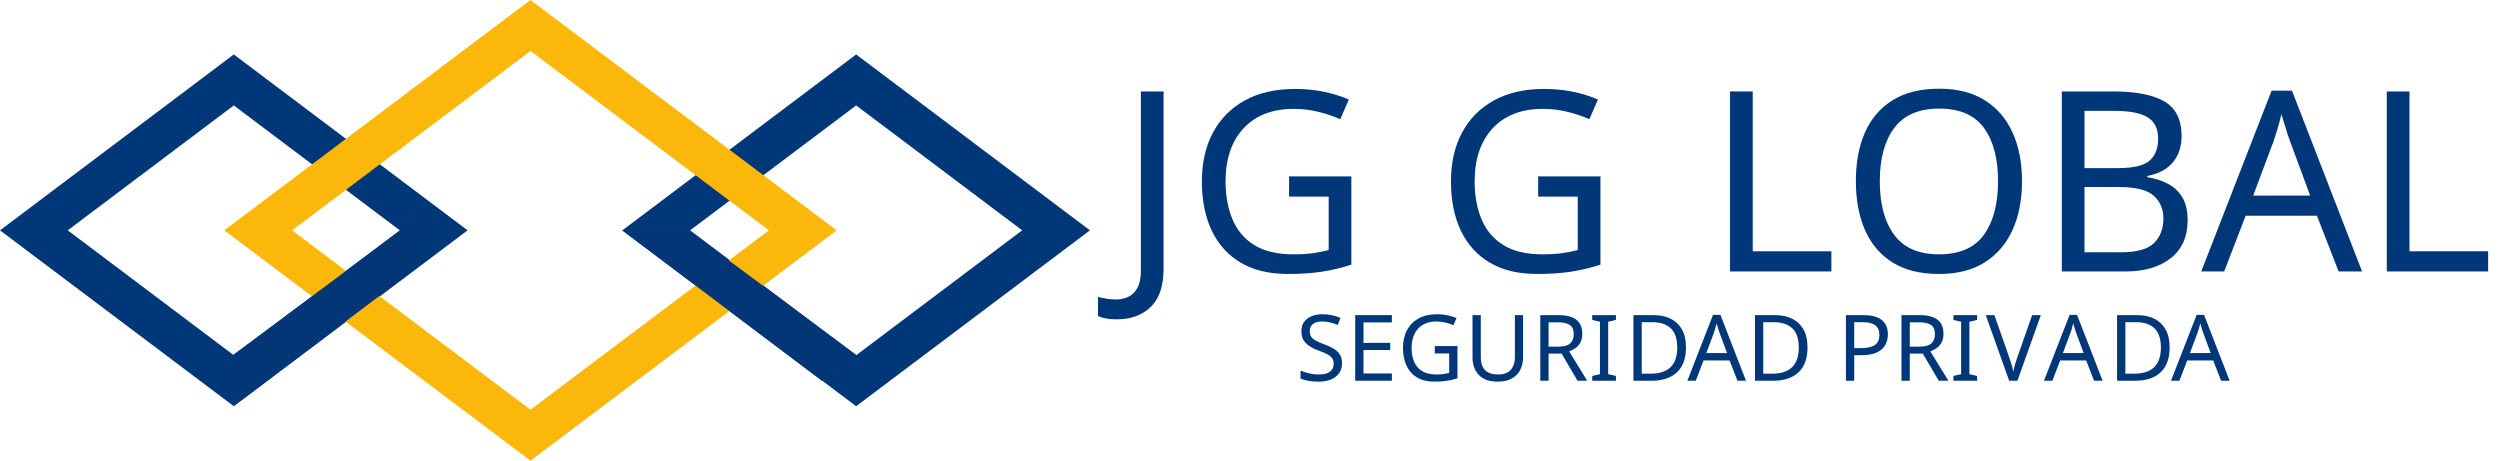
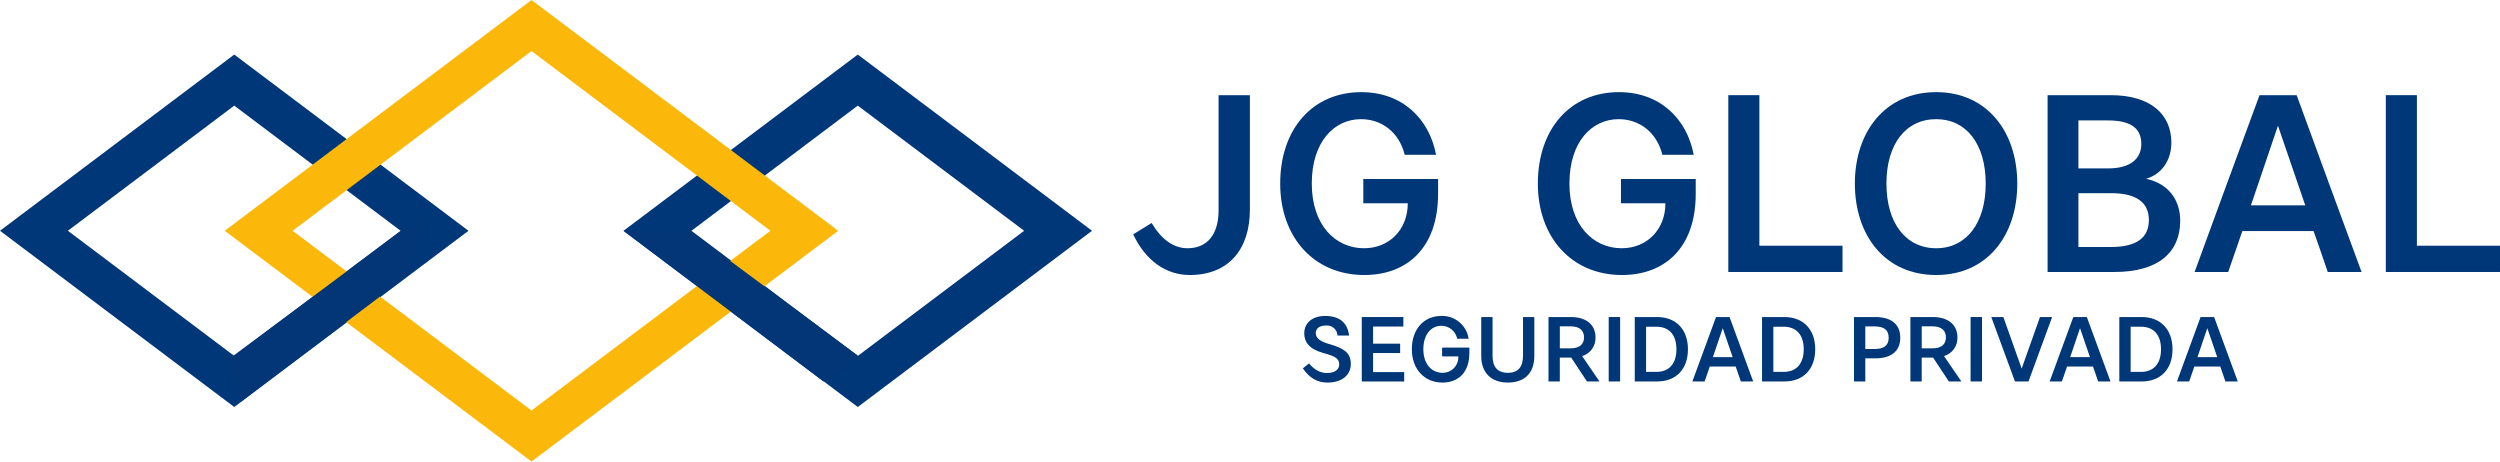
- <svg xmlns="http://www.w3.org/2000/svg" viewBox="0 0 979.737 180.532">
+ <svg xmlns="http://www.w3.org/2000/svg" viewBox="0 0 977.859 180.532">
  <defs>
-     <style>.cls-1,.cls-2{fill:none;stroke-miterlimit:10;stroke-width:15.963px;}.cls-1{stroke:#003778;}.cls-2{stroke:#fcb80a;}.cls-3{fill:#023676;}.cls-4{font-size:98.803px;}.cls-4,.cls-6{fill:#003778;font-family:ArticoMedium, Artico;}.cls-5{letter-spacing:-0.013em;}.cls-6{font-size:36px;}.cls-7{letter-spacing:-0.015em;}.cls-8{letter-spacing:-0.065em;}</style>
+     <style>.cls-1,.cls-2{fill:none;stroke-miterlimit:10;stroke-width:15.963px;}.cls-1{stroke:#003778;}.cls-2{stroke:#fcb80a;}.cls-3{fill:#023676;}.cls-4{fill:#003778;}</style>
  </defs>
  <g id="Layer_1" data-name="Layer 1">
    <polygon class="cls-1" points="169.97 90.266 91.623 149.205 13.277 90.266 91.623 31.327 169.97 90.266" />
    <polygon class="cls-1" points="413.862 90.266 335.515 149.205 257.168 90.266 335.515 31.327 413.862 90.266" />
    <polygon class="cls-2" points="314.602 90.266 207.889 170.544 101.176 90.266 207.889 9.988 314.602 90.266" />
    <polygon class="cls-3" points="243.82 90.266 269.741 90.266 335.515 139.078 322.072 149.205 243.82 90.266" />
    <polygon class="cls-3" points="166.885 82.844 159.594 107.718 94.252 157.106 88.315 141.357 166.885 82.844" />
-     <text class="cls-4" transform="translate(438.006 106.385)">JG G<tspan class="cls-5" x="230.405" y="0">L</tspan>
-       <tspan x="283.265" y="0">OBAL</tspan>
-     </text>
-     <text class="cls-6" transform="translate(507.845 149.205)">SEGURI<tspan class="cls-7" x="128.806" y="0">D</tspan>
-       <tspan x="153.429" y="0">AD PRI</tspan>
-       <tspan class="cls-8" x="270.355" y="0">V</tspan>
-       <tspan x="293.179" y="0">A</tspan>
-       <tspan class="cls-7" x="318.343" y="0">D</tspan>
-       <tspan x="342.966" y="0">A</tspan>
-     </text>
+     <path class="cls-4" d="M510.555,555.758V510.705h12.252v44.757c0,15.512-8.3,25.589-23.515,25.589-9.287,0-17.29-5.632-22.131-15.907l7.212-4.446c3.754,6.323,8.5,9.88,14.03,9.88C506.5,570.578,510.555,564.749,510.555,555.758Z" transform="translate(-33.919 -473.48)" />
+     <path class="cls-4" d="M583.373,534.021c-2.272-9.089-9.288-13.93-17.093-13.93-10.472,0-19.266,8.793-19.266,25.194,0,16.2,9.188,25.293,20.452,25.293,9.781,0,17.093-7.213,17.093-17.587h-17.39v-9.484h29.245v5.73c0,21.538-12.448,31.814-28.85,31.814-19.661,0-32.9-14.722-32.9-35.766,0-21.341,12.647-35.766,31.715-35.766,16.006,0,26.577,10.375,29.245,24.5Z" transform="translate(-33.919 -473.48)" />
+     <path class="cls-4" d="M684.149,534.021c-2.272-9.089-9.287-13.93-17.092-13.93-10.473,0-19.266,8.793-19.266,25.194,0,16.2,9.188,25.293,20.451,25.293,9.781,0,17.093-7.213,17.093-17.587H667.946v-9.484h29.245v5.73c0,21.538-12.449,31.814-28.849,31.814-19.662,0-32.9-14.722-32.9-35.766,0-21.341,12.647-35.766,31.716-35.766,16,0,26.577,10.375,29.244,24.5Z" transform="translate(-33.919 -473.48)" />
+     <path class="cls-4" d="M709.937,510.705h12.152V569.59H754.6v10.275H709.937Z" transform="translate(-33.919 -473.48)" />
+     <path class="cls-4" d="M791.251,581.051c-20.057,0-31.814-15.512-31.814-35.766,0-20.155,11.757-35.766,31.814-35.766,19.957,0,31.715,15.611,31.715,35.766C822.966,565.539,811.208,581.051,791.251,581.051Zm0-10.473c11.757,0,19.364-9.781,19.364-25.293s-7.607-25.194-19.364-25.194c-11.856,0-19.464,9.682-19.464,25.194S779.4,570.578,791.251,570.578Z" transform="translate(-33.919 -473.48)" />
+     <path class="cls-4" d="M834.822,510.705h24.7c15.611,0,23.712,7.509,23.712,18.574,0,6.521-3.458,12.251-9.88,14.129,8.695,1.877,13.338,8.2,13.338,16.4,0,12.251-8.4,20.056-25.687,20.056H834.822Zm23.614,28.652c8.5,0,13.042-3.557,13.042-9.584,0-6.421-4.545-9.188-13.042-9.188h-11.56v18.772Zm1.285,9.682H846.876v21.045h12.845c9.978,0,14.72-3.655,14.72-10.571C874.441,552.794,869.7,549.039,859.721,549.039Z" transform="translate(-33.919 -473.48)" />
+     <path class="cls-4" d="M932.242,510.705c8.4,23.021,16.895,46.14,25.392,69.16H944.4c-1.779-5.335-3.657-10.671-5.534-16.006H911l-5.533,16.006H892.326c8.4-23.02,16.9-46.139,25.392-69.16Zm-17.883,43.077H935.6l-10.671-31.123C921.473,533.034,917.817,543.408,914.359,553.782Z" transform="translate(-33.919 -473.48)" />
+     <path class="cls-4" d="M967.119,510.705h12.152V569.59h32.506v10.275H967.119Z" transform="translate(-33.919 -473.48)" />
+     <path class="cls-4" d="M557.745,616.1c0-2.3-1.3-3.2-6.047-4.5-5.651-1.512-7.631-4.32-7.631-7.739,0-3.96,3.024-6.8,8.244-6.8,5.974,0,8.71,3.059,9.322,7.667h-4.571a4.084,4.084,0,0,0-4.428-3.923c-2.736,0-4.068,1.223-4.068,2.951,0,1.764,1.332,3.168,5.184,4.283,5.831,1.656,8.531,3.42,8.531,7.776s-3.42,7.306-9.179,7.306c-4.032,0-7.164-1.943-9.575-5.579l2.411-1.907c2.052,2.483,4.356,3.743,7.056,3.743C556.018,619.374,557.745,618.006,557.745,616.1Z" transform="translate(-33.919 -473.48)" />
+     <path class="cls-4" d="M566.566,597.488h16.271V601.2H570.994v6.7h10.583v3.67H570.994v7.452h12.167v3.672H566.566Z" transform="translate(-33.919 -473.48)" />
+     <path class="cls-4" d="M603.9,605.983a6.311,6.311,0,0,0-6.227-5.075c-3.815,0-7.019,3.2-7.019,9.179,0,5.9,3.348,9.215,7.452,9.215a6.1,6.1,0,0,0,6.226-6.407h-6.335v-3.456h10.654v2.088c0,7.847-4.535,11.59-10.51,11.59-7.163,0-11.987-5.363-11.987-13.03,0-7.775,4.608-13.03,11.555-13.03a10.434,10.434,0,0,1,10.654,8.926Z" transform="translate(-33.919 -473.48)" />
+     <path class="cls-4" d="M613.294,612.679V597.488h4.428v15.191c0,4.212,1.835,6.623,5.974,6.623,4.1,0,5.94-2.411,5.94-6.623V597.488h4.427v15.191c0,6.947-4.032,10.438-10.367,10.438C617.541,623.117,613.294,619.626,613.294,612.679Z" transform="translate(-33.919 -473.48)" />
+     <path class="cls-4" d="M652.748,612.751l6.8,9.935h-4.9l-6.155-9.324h-4.463v9.324h-4.428v-25.2h8.784c5.9,0,9.61,2.952,9.61,7.955A7.3,7.3,0,0,1,652.748,612.751Zm-4.464-11.627h-4.247v8.6h4.247c3.492,0,5.22-1.621,5.22-4.285S651.776,601.124,648.284,601.124Z" transform="translate(-33.919 -473.48)" />
+     <path class="cls-4" d="M667.616,597.488v25.2h-4.463v-25.2Z" transform="translate(-33.919 -473.48)" />
+     <path class="cls-4" d="M673.341,597.488h8.711c7.559,0,12.094,4.968,12.094,12.6,0,7.7-4.535,12.6-12.094,12.6h-8.711Zm8.459,21.454c4.859,0,7.846-3.059,7.846-8.855,0-5.759-2.987-8.818-7.846-8.818h-4.031v17.673Z" transform="translate(-33.919 -473.48)" />
+     <path class="cls-4" d="M710.42,597.488c3.059,8.388,6.154,16.811,9.25,25.2h-4.823c-.648-1.944-1.332-3.888-2.016-5.832h-10.15l-2.016,5.832h-4.788c3.06-8.387,6.155-16.81,9.251-25.2ZM703.9,613.183h7.74l-3.888-11.339C706.5,605.624,705.164,609.4,703.9,613.183Z" transform="translate(-33.919 -473.48)" />
+     <path class="cls-4" d="M723.129,597.488h8.711c7.559,0,12.095,4.968,12.095,12.6,0,7.7-4.536,12.6-12.095,12.6h-8.711Zm8.459,21.454c4.859,0,7.847-3.059,7.847-8.855,0-5.759-2.988-8.818-7.847-8.818h-4.031v17.673Z" transform="translate(-33.919 -473.48)" />
+     <path class="cls-4" d="M767.444,613.65h-3.923v9.036h-4.428v-25.2h8.351c6.047,0,9.754,2.7,9.754,8.1C777.2,610.951,773.491,613.65,767.444,613.65Zm-.252-12.49h-3.671v8.819h3.671c3.635,0,5.471-1.368,5.471-4.391C772.663,602.528,770.827,601.16,767.192,601.16Z" transform="translate(-33.919 -473.48)" />
+     <path class="cls-4" d="M794.3,612.751l6.8,9.935h-4.9l-6.155-9.324h-4.463v9.324H781.16v-25.2h8.783c5.9,0,9.611,2.952,9.611,7.955A7.3,7.3,0,0,1,794.3,612.751Zm-4.464-11.627h-4.247v8.6h4.247c3.492,0,5.22-1.621,5.22-4.285S793.327,601.124,789.835,601.124Z" transform="translate(-33.919 -473.48)" />
+     <path class="cls-4" d="M809.167,597.488v25.2H804.7v-25.2Z" transform="translate(-33.919 -473.48)" />
+     <path class="cls-4" d="M822.054,622.686l-9.251-25.2h4.716l7.163,20.158,7.163-20.158H836.6l-9.25,25.2Z" transform="translate(-33.919 -473.48)" />
+     <path class="cls-4" d="M850.17,597.488c3.059,8.388,6.154,16.811,9.25,25.2H854.6c-.648-1.944-1.332-3.888-2.016-5.832h-10.15l-2.016,5.832h-4.788c3.06-8.387,6.155-16.81,9.251-25.2Zm-6.516,15.695h7.74l-3.888-11.339C846.246,605.624,844.914,609.4,843.654,613.183Z" transform="translate(-33.919 -473.48)" />
+     <path class="cls-4" d="M862.879,597.488h8.711c7.559,0,12.095,4.968,12.095,12.6,0,7.7-4.536,12.6-12.095,12.6h-8.711Zm8.459,21.454c4.859,0,7.847-3.059,7.847-8.855,0-5.759-2.988-8.818-7.847-8.818h-4.031v17.673Z" transform="translate(-33.919 -473.48)" />
+     <path class="cls-4" d="M899.958,597.488c3.06,8.388,6.154,16.811,9.25,25.2h-4.823c-.648-1.944-1.332-3.888-2.016-5.832h-10.15l-2.016,5.832h-4.788c3.06-8.387,6.155-16.81,9.251-25.2Zm-6.516,15.695h7.74l-3.888-11.339C896.034,605.624,894.7,609.4,893.442,613.183Z" transform="translate(-33.919 -473.48)" />
  </g>
</svg>
